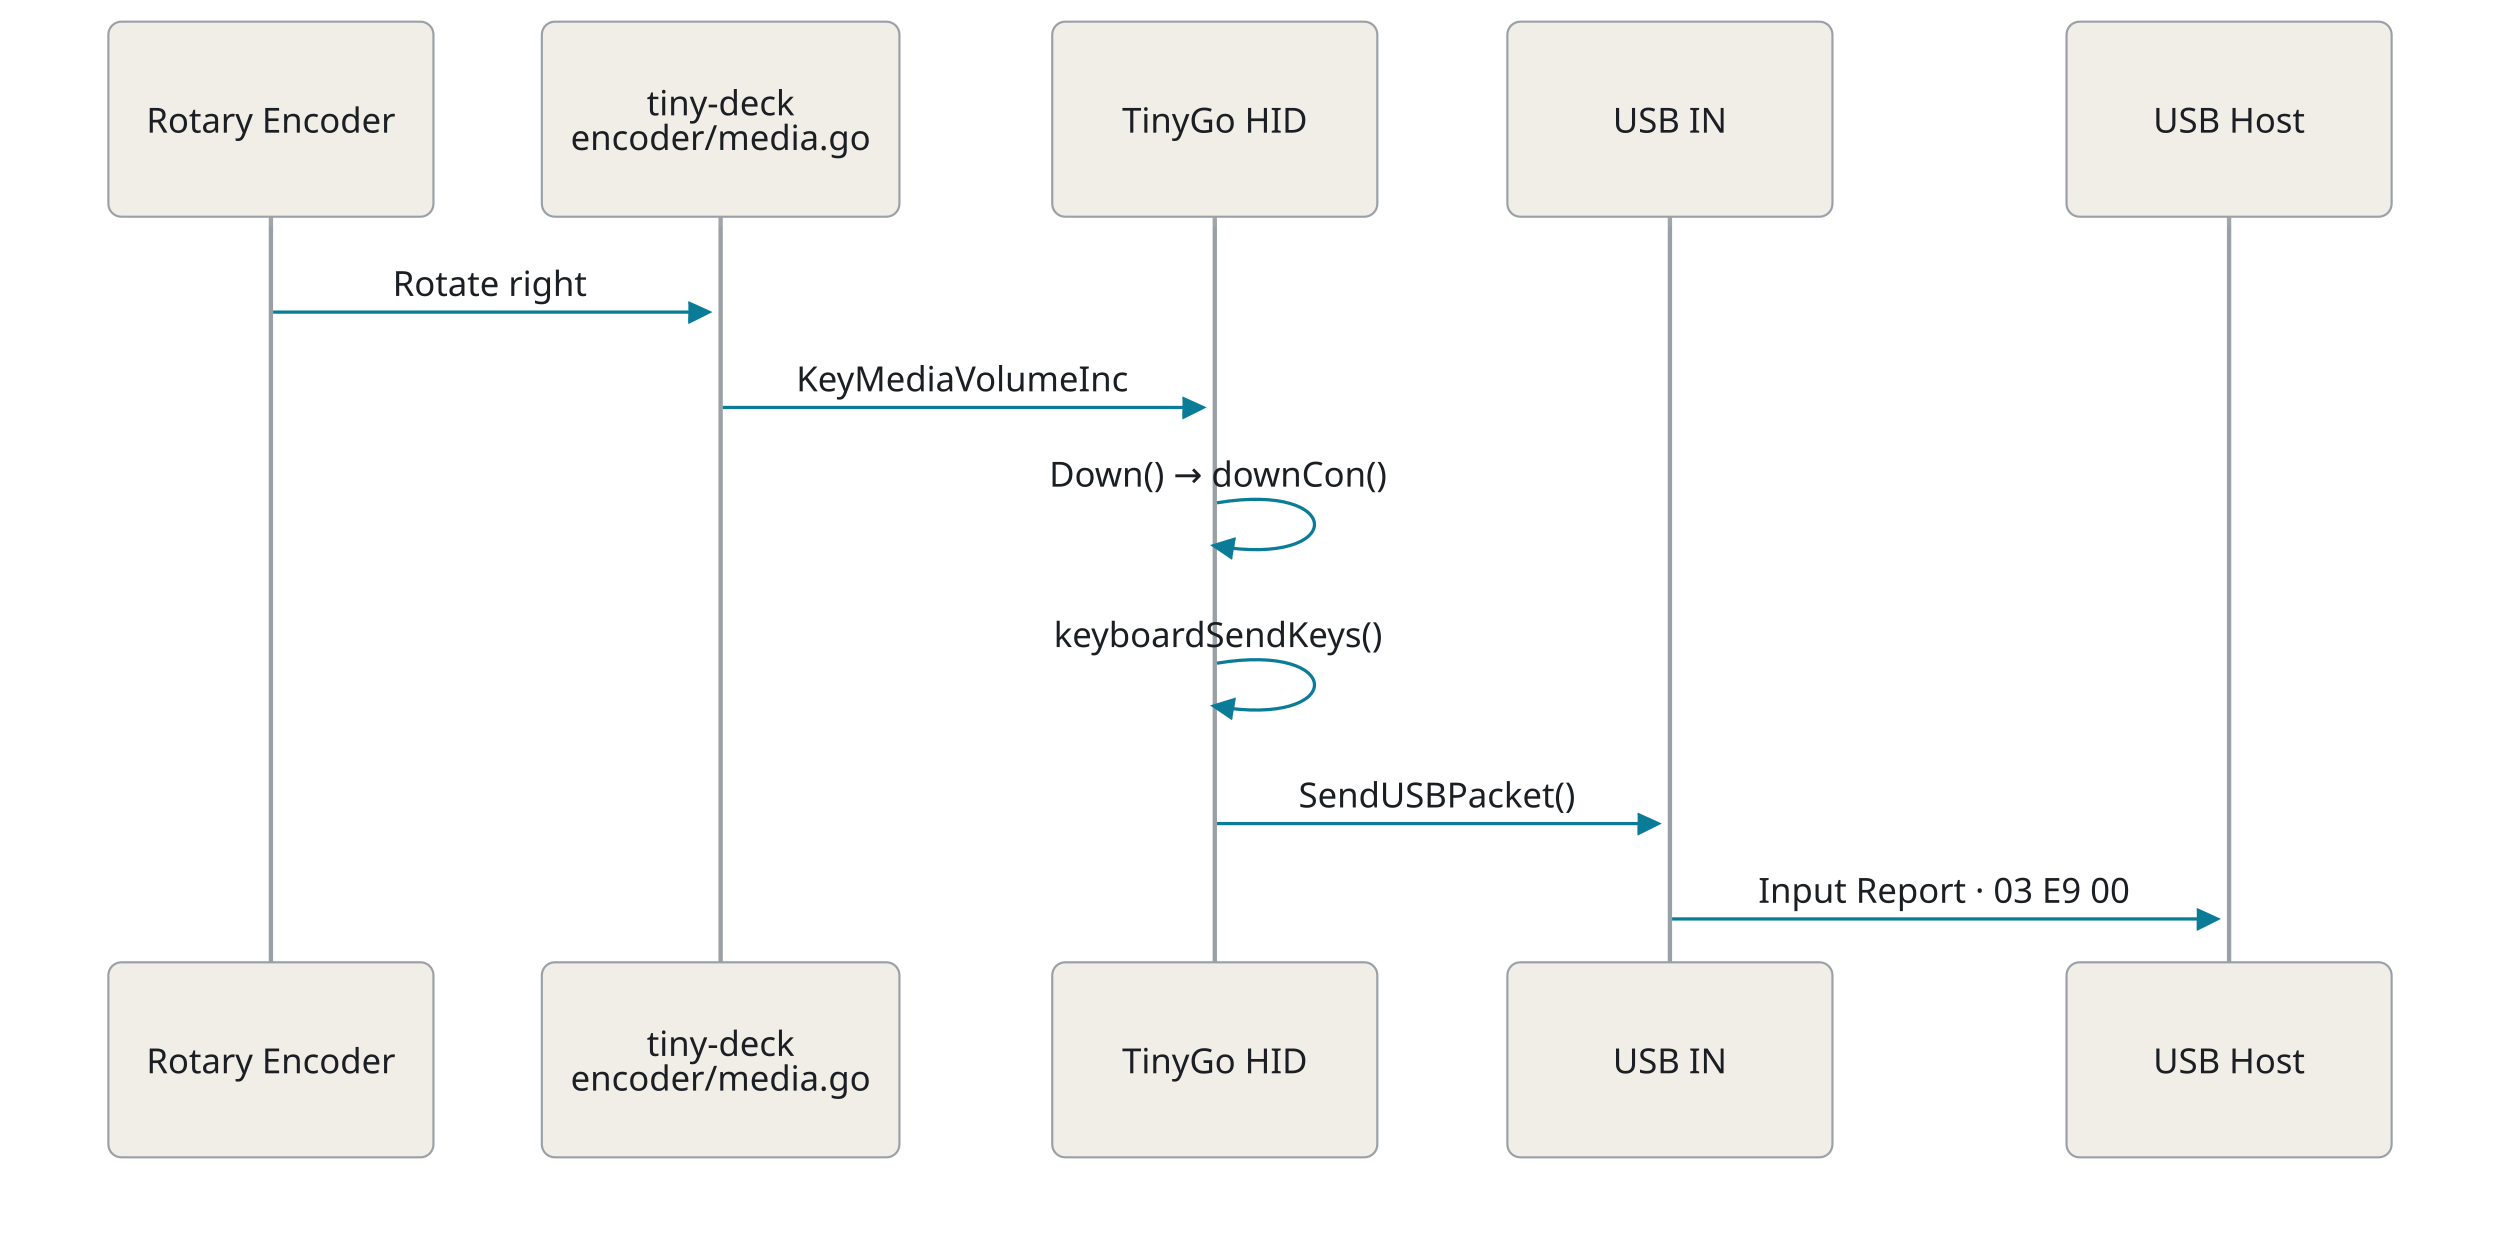
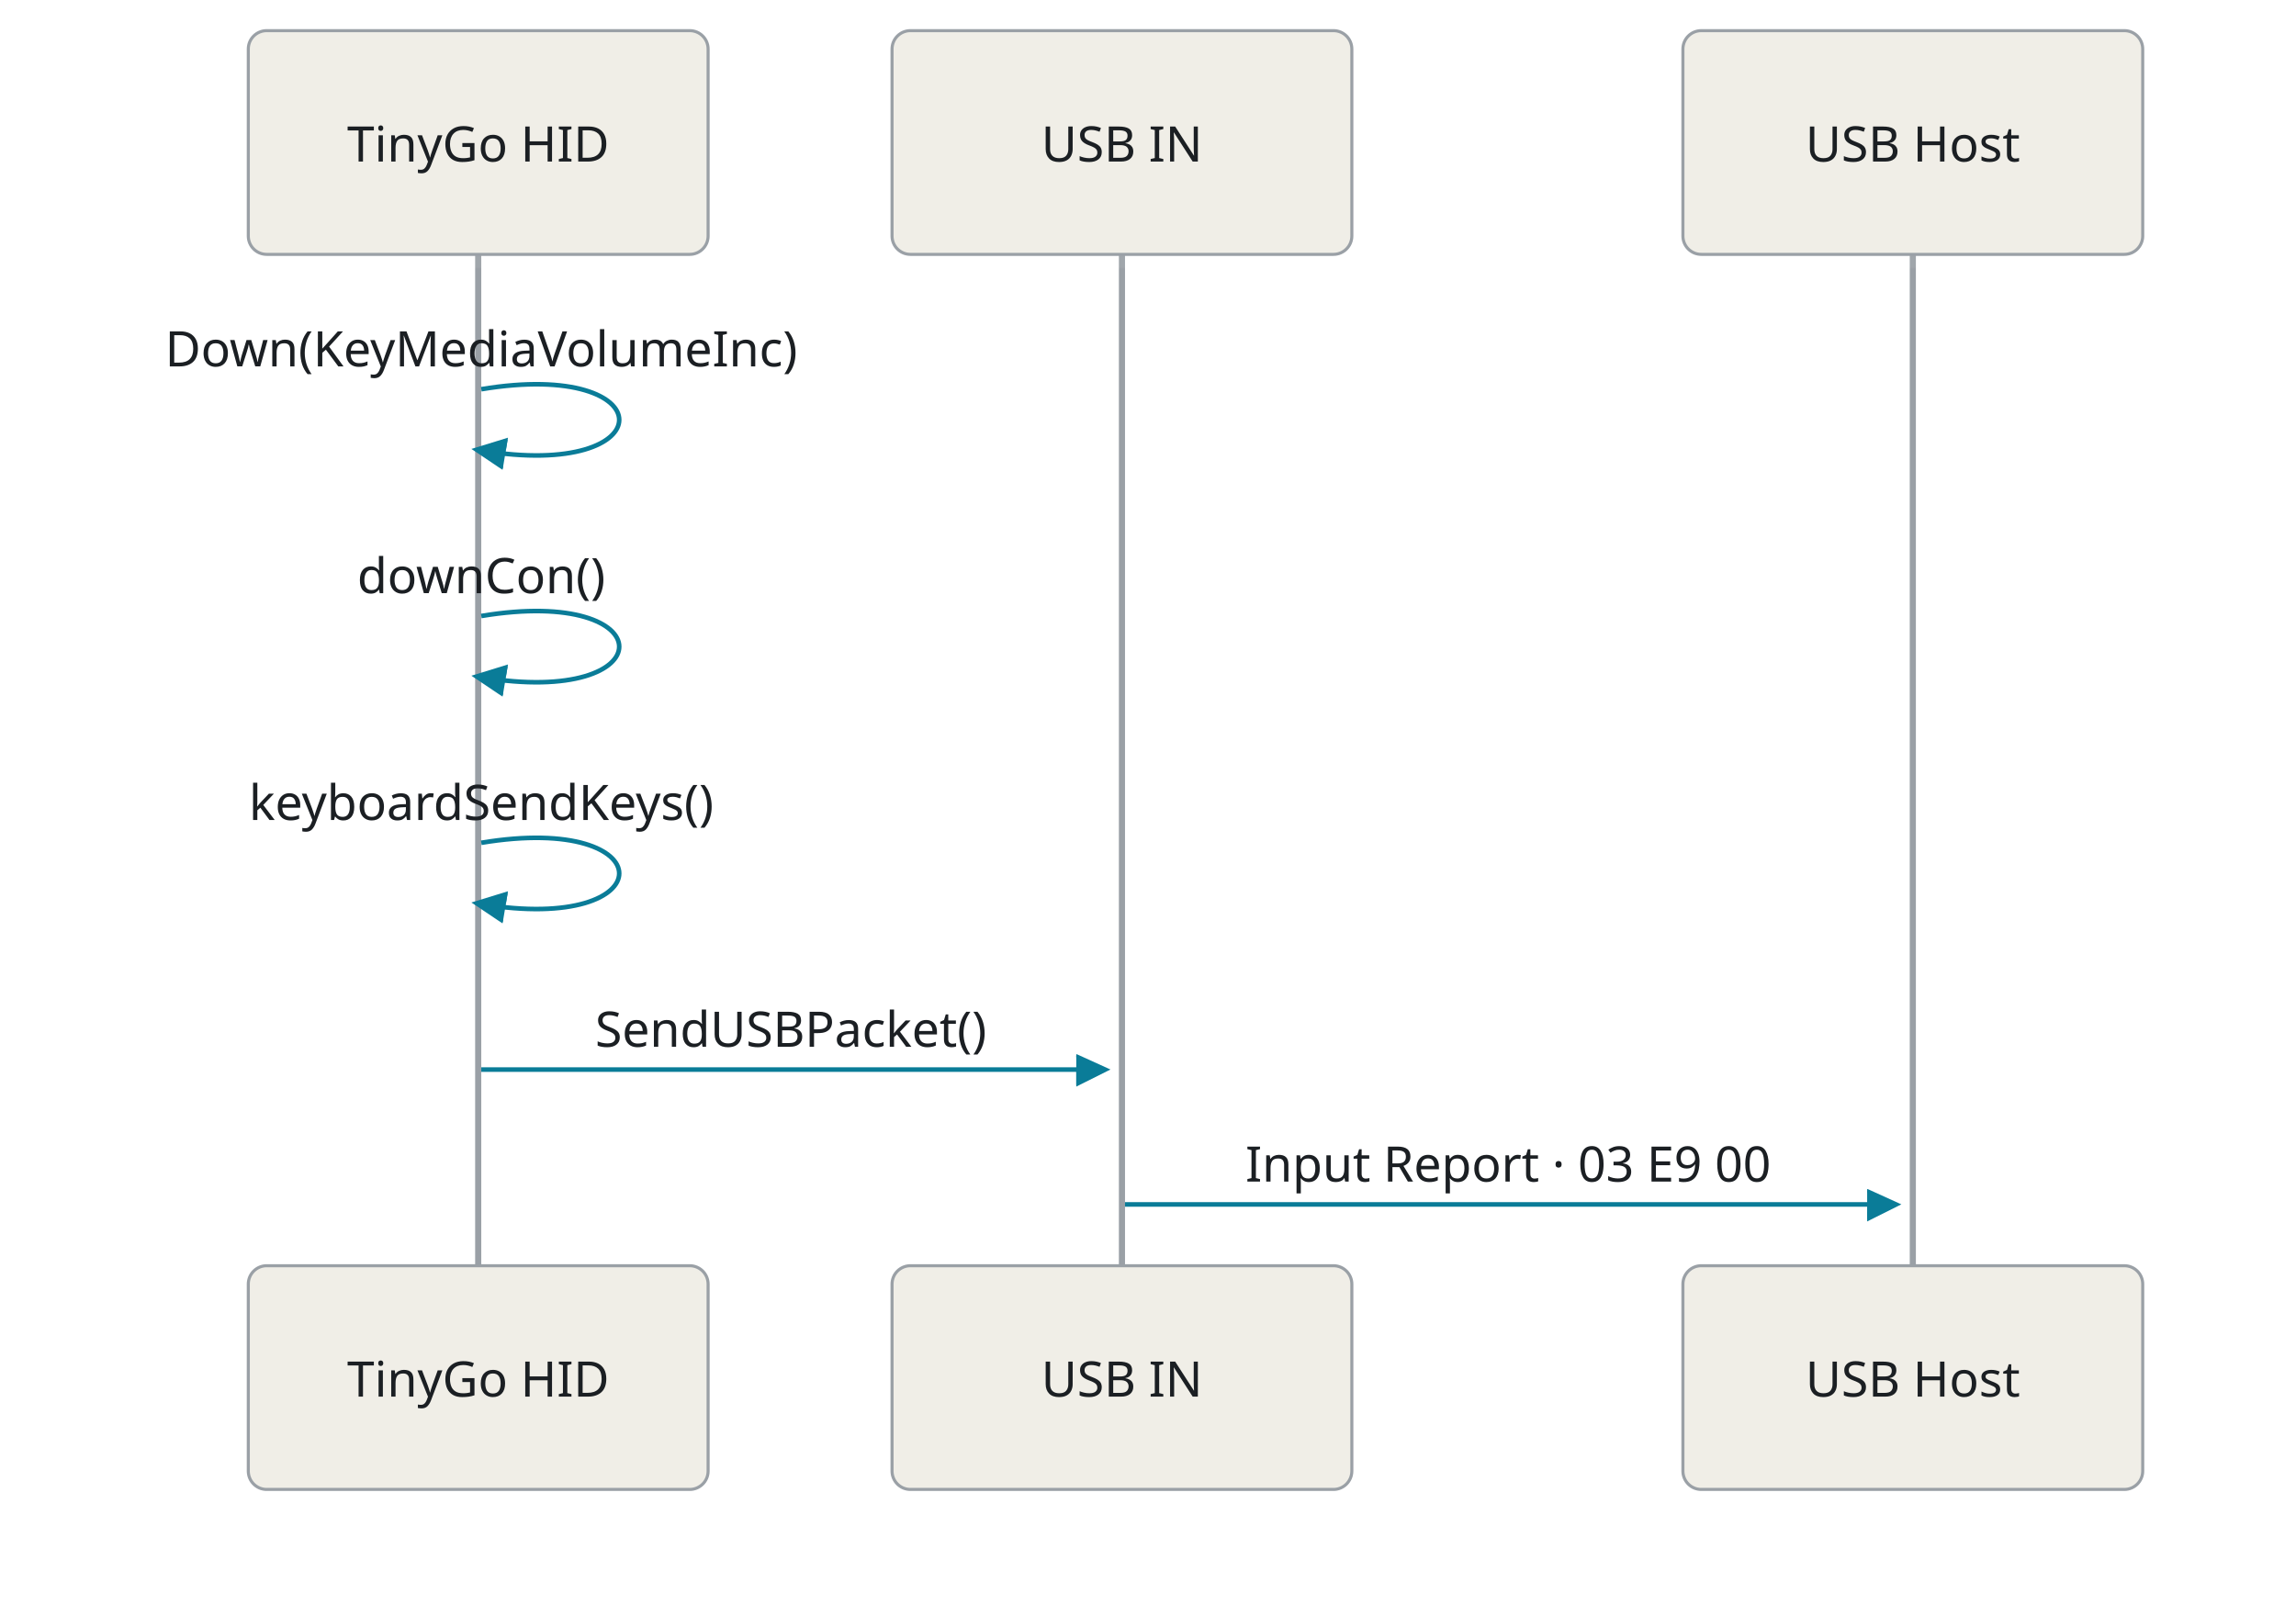
- <svg xmlns="http://www.w3.org/2000/svg" id="my-svg" width="100%" style="max-width: 1153.5px; background-color: white;" viewBox="-50 -10 1153.5 575" role="graphics-document document" aria-roledescription="sequence">
+ <svg xmlns="http://www.w3.org/2000/svg" id="my-svg" width="100%" style="max-width: 749px; background-color: white;" viewBox="-81 -10 749 527" role="graphics-document document" aria-roledescription="sequence">
  <g>
-     <rect x="903.5" y="434" fill="#eaeaea" stroke="#666" width="150" height="90" name="HOST" rx="6" ry="6" class="actor actor-bottom" data-look="neo" filter="url(#my-svg-drop-shadow)" />
-     <text x="978.5" y="479" dominant-baseline="central" alignment-baseline="central" class="actor actor-box" style="text-anchor: middle; font-size: 16px; font-weight: 400; font-family: &quot;Hiragino Sans&quot;, sans-serif;">
-       <tspan x="978.5" dy="0">USB Host</tspan>
+     <rect x="468" y="403" fill="#eaeaea" stroke="#666" width="150" height="73" name="HOST" rx="6" ry="6" class="actor actor-bottom" data-look="neo" filter="url(#my-svg-drop-shadow)" />
+     <text x="543" y="439.5" dominant-baseline="central" alignment-baseline="central" class="actor actor-box" style="text-anchor: middle; font-size: 16px; font-weight: 400; font-family: &quot;Hiragino Sans&quot;, sans-serif;">
+       <tspan x="543" dy="0">USB Host</tspan>
    </text>
  </g>
  <g>
-     <rect x="645.5" y="434" fill="#eaeaea" stroke="#666" width="150" height="90" name="USB" rx="6" ry="6" class="actor actor-bottom" data-look="neo" filter="url(#my-svg-drop-shadow)" />
-     <text x="720.5" y="479" dominant-baseline="central" alignment-baseline="central" class="actor actor-box" style="text-anchor: middle; font-size: 16px; font-weight: 400; font-family: &quot;Hiragino Sans&quot;, sans-serif;">
-       <tspan x="720.5" dy="0">USB IN</tspan>
+     <rect x="210" y="403" fill="#eaeaea" stroke="#666" width="150" height="73" name="USB" rx="6" ry="6" class="actor actor-bottom" data-look="neo" filter="url(#my-svg-drop-shadow)" />
+     <text x="285" y="439.5" dominant-baseline="central" alignment-baseline="central" class="actor actor-box" style="text-anchor: middle; font-size: 16px; font-weight: 400; font-family: &quot;Hiragino Sans&quot;, sans-serif;">
+       <tspan x="285" dy="0">USB IN</tspan>
    </text>
  </g>
  <g>
-     <rect x="435.5" y="434" fill="#eaeaea" stroke="#666" width="150" height="90" name="TG" rx="6" ry="6" class="actor actor-bottom" data-look="neo" filter="url(#my-svg-drop-shadow)" />
-     <text x="510.5" y="479" dominant-baseline="central" alignment-baseline="central" class="actor actor-box" style="text-anchor: middle; font-size: 16px; font-weight: 400; font-family: &quot;Hiragino Sans&quot;, sans-serif;">
-       <tspan x="510.5" dy="0">TinyGo HID</tspan>
+     <rect x="0" y="403" fill="#eaeaea" stroke="#666" width="150" height="73" name="TG" rx="6" ry="6" class="actor actor-bottom" data-look="neo" filter="url(#my-svg-drop-shadow)" />
+     <text x="75" y="439.5" dominant-baseline="central" alignment-baseline="central" class="actor actor-box" style="text-anchor: middle; font-size: 16px; font-weight: 400; font-family: &quot;Hiragino Sans&quot;, sans-serif;">
+       <tspan x="75" dy="0">TinyGo HID</tspan>
    </text>
  </g>
  <g>
-     <rect x="200" y="434" fill="#eaeaea" stroke="#666" width="165" height="90" name="TD" rx="6" ry="6" class="actor actor-bottom" data-look="neo" filter="url(#my-svg-drop-shadow)" />
-     <text x="282.5" y="479" dominant-baseline="central" alignment-baseline="central" class="actor actor-box" style="text-anchor: middle; font-size: 16px; font-weight: 400; font-family: &quot;Hiragino Sans&quot;, sans-serif;">
-       <tspan x="282.5" dy="-8">tiny-deck</tspan>
-     </text>
-     <text x="282.5" y="479" dominant-baseline="central" alignment-baseline="central" class="actor actor-box" style="text-anchor: middle; font-size: 16px; font-weight: 400; font-family: &quot;Hiragino Sans&quot;, sans-serif;">
-       <tspan x="282.5" dy="8">encoder/media.go</tspan>
-     </text>
-   </g>
-   <g>
-     <rect x="0" y="434" fill="#eaeaea" stroke="#666" width="150" height="90" name="ENC" rx="6" ry="6" class="actor actor-bottom" data-look="neo" filter="url(#my-svg-drop-shadow)" />
-     <text x="75" y="479" dominant-baseline="central" alignment-baseline="central" class="actor actor-box" style="text-anchor: middle; font-size: 16px; font-weight: 400; font-family: &quot;Hiragino Sans&quot;, sans-serif;">
-       <tspan x="75" dy="0">Rotary Encoder</tspan>
-     </text>
-   </g>
-   <g>
-     <line id="actor4" x1="978.5" y1="90" x2="978.5" y2="434" class="actor-line 200" stroke-width="0.5px" stroke="#999" name="HOST" data-et="life-line" data-id="HOST" />
-     <g id="root-4" data-look="neo" data-et="participant" data-type="participant" data-id="HOST">
-       <rect x="903.5" y="0" fill="#eaeaea" stroke="#666" width="150" height="90" name="HOST" rx="6" ry="6" class="actor actor-top" data-look="neo" filter="url(#my-svg-drop-shadow)" />
-       <text x="978.5" y="45" dominant-baseline="central" alignment-baseline="central" class="actor actor-box" style="text-anchor: middle; font-size: 16px; font-weight: 400; font-family: &quot;Hiragino Sans&quot;, sans-serif;">
-         <tspan x="978.5" dy="0">USB Host</tspan>
+     <line id="actor2" x1="543" y1="73" x2="543" y2="403" class="actor-line 200" stroke-width="0.5px" stroke="#999" name="HOST" data-et="life-line" data-id="HOST" />
+     <g id="root-2" data-look="neo" data-et="participant" data-type="participant" data-id="HOST">
+       <rect x="468" y="0" fill="#eaeaea" stroke="#666" width="150" height="73" name="HOST" rx="6" ry="6" class="actor actor-top" data-look="neo" filter="url(#my-svg-drop-shadow)" />
+       <text x="543" y="36.5" dominant-baseline="central" alignment-baseline="central" class="actor actor-box" style="text-anchor: middle; font-size: 16px; font-weight: 400; font-family: &quot;Hiragino Sans&quot;, sans-serif;">
+         <tspan x="543" dy="0">USB Host</tspan>
      </text>
    </g>
  </g>
  <g>
-     <line id="actor3" x1="720.5" y1="90" x2="720.5" y2="434" class="actor-line 200" stroke-width="0.5px" stroke="#999" name="USB" data-et="life-line" data-id="USB" />
-     <g id="root-3" data-look="neo" data-et="participant" data-type="participant" data-id="USB">
-       <rect x="645.5" y="0" fill="#eaeaea" stroke="#666" width="150" height="90" name="USB" rx="6" ry="6" class="actor actor-top" data-look="neo" filter="url(#my-svg-drop-shadow)" />
-       <text x="720.5" y="45" dominant-baseline="central" alignment-baseline="central" class="actor actor-box" style="text-anchor: middle; font-size: 16px; font-weight: 400; font-family: &quot;Hiragino Sans&quot;, sans-serif;">
-         <tspan x="720.5" dy="0">USB IN</tspan>
+     <line id="actor1" x1="285" y1="73" x2="285" y2="403" class="actor-line 200" stroke-width="0.5px" stroke="#999" name="USB" data-et="life-line" data-id="USB" />
+     <g id="root-1" data-look="neo" data-et="participant" data-type="participant" data-id="USB">
+       <rect x="210" y="0" fill="#eaeaea" stroke="#666" width="150" height="73" name="USB" rx="6" ry="6" class="actor actor-top" data-look="neo" filter="url(#my-svg-drop-shadow)" />
+       <text x="285" y="36.5" dominant-baseline="central" alignment-baseline="central" class="actor actor-box" style="text-anchor: middle; font-size: 16px; font-weight: 400; font-family: &quot;Hiragino Sans&quot;, sans-serif;">
+         <tspan x="285" dy="0">USB IN</tspan>
      </text>
    </g>
  </g>
  <g>
-     <line id="actor2" x1="510.5" y1="90" x2="510.5" y2="434" class="actor-line 200" stroke-width="0.5px" stroke="#999" name="TG" data-et="life-line" data-id="TG" />
-     <g id="root-2" data-look="neo" data-et="participant" data-type="participant" data-id="TG">
-       <rect x="435.5" y="0" fill="#eaeaea" stroke="#666" width="150" height="90" name="TG" rx="6" ry="6" class="actor actor-top" data-look="neo" filter="url(#my-svg-drop-shadow)" />
-       <text x="510.5" y="45" dominant-baseline="central" alignment-baseline="central" class="actor actor-box" style="text-anchor: middle; font-size: 16px; font-weight: 400; font-family: &quot;Hiragino Sans&quot;, sans-serif;">
-         <tspan x="510.5" dy="0">TinyGo HID</tspan>
-       </text>
-     </g>
-   </g>
-   <g>
-     <line id="actor1" x1="282.5" y1="90" x2="282.5" y2="434" class="actor-line 200" stroke-width="0.5px" stroke="#999" name="TD" data-et="life-line" data-id="TD" />
-     <g id="root-1" data-look="neo" data-et="participant" data-type="participant" data-id="TD">
-       <rect x="200" y="0" fill="#eaeaea" stroke="#666" width="165" height="90" name="TD" rx="6" ry="6" class="actor actor-top" data-look="neo" filter="url(#my-svg-drop-shadow)" />
-       <text x="282.5" y="45" dominant-baseline="central" alignment-baseline="central" class="actor actor-box" style="text-anchor: middle; font-size: 16px; font-weight: 400; font-family: &quot;Hiragino Sans&quot;, sans-serif;">
-         <tspan x="282.5" dy="-8">tiny-deck</tspan>
-       </text>
-       <text x="282.5" y="45" dominant-baseline="central" alignment-baseline="central" class="actor actor-box" style="text-anchor: middle; font-size: 16px; font-weight: 400; font-family: &quot;Hiragino Sans&quot;, sans-serif;">
-         <tspan x="282.5" dy="8">encoder/media.go</tspan>
-       </text>
-     </g>
-   </g>
-   <g>
-     <line id="actor0" x1="75" y1="90" x2="75" y2="434" class="actor-line 200" stroke-width="0.5px" stroke="#999" name="ENC" data-et="life-line" data-id="ENC" />
-     <g id="root-0" data-look="neo" data-et="participant" data-type="participant" data-id="ENC">
-       <rect x="0" y="0" fill="#eaeaea" stroke="#666" width="150" height="90" name="ENC" rx="6" ry="6" class="actor actor-top" data-look="neo" filter="url(#my-svg-drop-shadow)" />
-       <text x="75" y="45" dominant-baseline="central" alignment-baseline="central" class="actor actor-box" style="text-anchor: middle; font-size: 16px; font-weight: 400; font-family: &quot;Hiragino Sans&quot;, sans-serif;">
-         <tspan x="75" dy="0">Rotary Encoder</tspan>
+     <line id="actor0" x1="75" y1="73" x2="75" y2="403" class="actor-line 200" stroke-width="0.5px" stroke="#999" name="TG" data-et="life-line" data-id="TG" />
+     <g id="root-0" data-look="neo" data-et="participant" data-type="participant" data-id="TG">
+       <rect x="0" y="0" fill="#eaeaea" stroke="#666" width="150" height="73" name="TG" rx="6" ry="6" class="actor actor-top" data-look="neo" filter="url(#my-svg-drop-shadow)" />
+       <text x="75" y="36.5" dominant-baseline="central" alignment-baseline="central" class="actor actor-box" style="text-anchor: middle; font-size: 16px; font-weight: 400; font-family: &quot;Hiragino Sans&quot;, sans-serif;">
+         <tspan x="75" dy="0">TinyGo HID</tspan>
      </text>
    </g>
  </g>
  <style>#my-svg{font-family:Hiragino Sans,sans-serif;font-size:18px;fill:#1b1f23;}@keyframes edge-animation-frame{from{stroke-dashoffset:0;}}@keyframes dash{to{stroke-dashoffset:0;}}#my-svg .edge-animation-slow{stroke-dasharray:9,5!important;stroke-dashoffset:900;animation:dash 50s linear infinite;stroke-linecap:round;}#my-svg .edge-animation-fast{stroke-dasharray:9,5!important;stroke-dashoffset:900;animation:dash 20s linear infinite;stroke-linecap:round;}#my-svg .error-icon{fill:#fbfaf7;}#my-svg .error-text{fill:#040508;stroke:#040508;}#my-svg .edge-thickness-normal{stroke-width:1px;}#my-svg .edge-thickness-thick{stroke-width:3.5px;}#my-svg .edge-pattern-solid{stroke-dasharray:0;}#my-svg .edge-thickness-invisible{stroke-width:0;fill:none;}#my-svg .edge-pattern-dashed{stroke-dasharray:3;}#my-svg .edge-pattern-dotted{stroke-dasharray:2;}#my-svg .marker{fill:#0a7c98;stroke:#0a7c98;}#my-svg .marker.cross{stroke:#0a7c98;}#my-svg svg{font-family:Hiragino Sans,sans-serif;font-size:18px;}#my-svg p{margin:0;}#my-svg .actor{stroke:#9aa0a6;fill:#f0eee7;stroke-width:1;}#my-svg rect.actor.outer-path[data-look="neo"]{filter:drop-shadow( 1px 2px 2px rgba(185,185,185,1));}#my-svg rect.note[data-look="neo"]{stroke:#0a7c98;fill:#d9eef2;filter:drop-shadow( 1px 2px 2px rgba(185,185,185,1));}#my-svg text.actor&gt;tspan{fill:#1b1f23;stroke:none;}#my-svg .actor-line{stroke:#9aa0a6;}#my-svg .innerArc{stroke-width:1.5;stroke-dasharray:none;}#my-svg .messageLine0{stroke-width:1.5;stroke-dasharray:none;stroke:#0a7c98;}#my-svg .messageLine1{stroke-width:1.5;stroke-dasharray:2,2;stroke:#0a7c98;}#my-svg [id$="-arrowhead"] path{fill:#0a7c98;stroke:#0a7c98;}#my-svg .sequenceNumber{fill:#f58367;}#my-svg [id$="-sequencenumber"]{fill:#0a7c98;}#my-svg [id$="-crosshead"] path{fill:#0a7c98;stroke:#0a7c98;}#my-svg .messageText{fill:#1b1f23;stroke:none;}#my-svg .labelBox{stroke:#9aa0a6;fill:#f0eee7;filter:drop-shadow( 1px 2px 2px rgba(185,185,185,1));}#my-svg .labelText,#my-svg .labelText&gt;tspan{fill:#1b1f23;stroke:none;}#my-svg .loopText,#my-svg .loopText&gt;tspan{fill:#1b1f23;stroke:none;}#my-svg .sectionTitle,#my-svg .sectionTitle&gt;tspan{fill:#1b1f23;stroke:none;}#my-svg .loopLine{stroke-width:2px;stroke-dasharray:2,2;stroke:#9aa0a6;fill:#9aa0a6;}#my-svg .note{stroke:#0a7c98;fill:#d9eef2;}#my-svg .noteText,#my-svg .noteText&gt;tspan{fill:#1b1f23;stroke:none;}#my-svg .activation0{fill:#fbfaf7;stroke:hsl(45, 33.333%, 87.647%);}#my-svg .activation1{fill:#fbfaf7;stroke:hsl(45, 33.333%, 87.647%);}#my-svg .activation2{fill:#fbfaf7;stroke:hsl(45, 33.333%, 87.647%);}#my-svg .actorPopupMenu{position:absolute;}#my-svg .actorPopupMenuPanel{position:absolute;fill:#f0eee7;box-shadow:0px 8px 16px 0px rgba(0,0,0,0.2);filter:drop-shadow(3px 5px 2px rgb(0 0 0 / 0.4));}#my-svg .actor-man circle,#my-svg line{fill:#f0eee7;stroke-width:2px;}#my-svg g rect.rect{filter:drop-shadow( 1px 2px 2px rgba(185,185,185,1));stroke:#9aa0a6;}#my-svg .node .neo-node{stroke:#9aa0a6;}#my-svg [data-look="neo"].node rect,#my-svg [data-look="neo"].cluster rect,#my-svg [data-look="neo"].node polygon{stroke:url(#my-svg-gradient);filter:drop-shadow( 1px 2px 2px rgba(185,185,185,1));}#my-svg [data-look="neo"].swimlane.cluster rect{filter:none;}#my-svg [data-look="neo"].node path{stroke:url(#my-svg-gradient);stroke-width:1px;}#my-svg [data-look="neo"].node .outer-path{filter:drop-shadow( 1px 2px 2px rgba(185,185,185,1));}#my-svg [data-look="neo"].node .neo-line path{stroke:#9aa0a6;filter:none;}#my-svg [data-look="neo"].node circle{stroke:url(#my-svg-gradient);filter:drop-shadow( 1px 2px 2px rgba(185,185,185,1));}#my-svg [data-look="neo"].node circle .state-start{fill:#000000;}#my-svg [data-look="neo"].icon-shape .icon{fill:url(#my-svg-gradient);filter:drop-shadow( 1px 2px 2px rgba(185,185,185,1));}#my-svg [data-look="neo"].icon-shape .icon-neo path{stroke:url(#my-svg-gradient);filter:drop-shadow( 1px 2px 2px rgba(185,185,185,1));}#my-svg :root{--mermaid-font-family:Hiragino Sans,sans-serif;}</style>
  <g />
  <defs>
    <symbol id="my-svg-computer" width="24" height="24">
      <path transform="scale(.5)" d="M2 2v13h20v-13h-20zm18 11h-16v-9h16v9zm-10.228 6l.466-1h3.524l.467 1h-4.457zm14.228 3h-24l2-6h2.104l-1.33 4h18.45l-1.297-4h2.073l2 6zm-5-10h-14v-7h14v7z" />
    </symbol>
  </defs>
  <defs>
    <symbol id="my-svg-database" fill-rule="evenodd" clip-rule="evenodd">
      <path transform="scale(.5)" d="M12.258.001l.256.004.255.005.253.008.251.01.249.012.247.015.246.016.242.019.241.02.239.023.236.024.233.027.231.028.229.031.225.032.223.034.22.036.217.038.214.04.211.041.208.043.205.045.201.046.198.048.194.05.191.051.187.053.183.054.18.056.175.057.172.059.168.06.163.061.16.063.155.064.15.066.074.033.073.033.071.034.07.034.069.035.068.035.067.035.066.035.064.036.064.036.062.036.06.036.06.037.058.037.058.037.055.038.055.038.053.038.052.038.051.039.05.039.048.039.047.039.045.04.044.04.043.04.041.04.04.041.039.041.037.041.036.041.034.041.033.042.032.042.03.042.029.042.027.042.026.043.024.043.023.043.021.043.02.043.018.044.017.043.015.044.013.044.012.044.011.045.009.044.007.045.006.045.004.045.002.045.001.045v17l-.001.045-.002.045-.004.045-.006.045-.007.045-.009.044-.011.045-.012.044-.013.044-.015.044-.017.043-.018.044-.02.043-.021.043-.023.043-.024.043-.026.043-.027.042-.029.042-.03.042-.032.042-.033.042-.034.041-.036.041-.037.041-.039.041-.04.041-.041.04-.043.04-.044.04-.045.04-.047.039-.048.039-.05.039-.051.039-.052.038-.053.038-.055.038-.055.038-.058.037-.058.037-.06.037-.06.036-.062.036-.064.036-.064.036-.066.035-.067.035-.068.035-.069.035-.07.034-.071.034-.073.033-.074.033-.15.066-.155.064-.16.063-.163.061-.168.06-.172.059-.175.057-.18.056-.183.054-.187.053-.191.051-.194.05-.198.048-.201.046-.205.045-.208.043-.211.041-.214.04-.217.038-.22.036-.223.034-.225.032-.229.031-.231.028-.233.027-.236.024-.239.023-.241.02-.242.019-.246.016-.247.015-.249.012-.251.01-.253.008-.255.005-.256.004-.258.001-.258-.001-.256-.004-.255-.005-.253-.008-.251-.01-.249-.012-.247-.015-.245-.016-.243-.019-.241-.02-.238-.023-.236-.024-.234-.027-.231-.028-.228-.031-.226-.032-.223-.034-.22-.036-.217-.038-.214-.04-.211-.041-.208-.043-.204-.045-.201-.046-.198-.048-.195-.05-.19-.051-.187-.053-.184-.054-.179-.056-.176-.057-.172-.059-.167-.06-.164-.061-.159-.063-.155-.064-.151-.066-.074-.033-.072-.033-.072-.034-.07-.034-.069-.035-.068-.035-.067-.035-.066-.035-.064-.036-.063-.036-.062-.036-.061-.036-.06-.037-.058-.037-.057-.037-.056-.038-.055-.038-.053-.038-.052-.038-.051-.039-.049-.039-.049-.039-.046-.039-.046-.04-.044-.04-.043-.04-.041-.04-.04-.041-.039-.041-.037-.041-.036-.041-.034-.041-.033-.042-.032-.042-.03-.042-.029-.042-.027-.042-.026-.043-.024-.043-.023-.043-.021-.043-.02-.043-.018-.044-.017-.043-.015-.044-.013-.044-.012-.044-.011-.045-.009-.044-.007-.045-.006-.045-.004-.045-.002-.045-.001-.045v-17l.001-.045.002-.045.004-.045.006-.045.007-.045.009-.044.011-.045.012-.044.013-.044.015-.044.017-.043.018-.044.02-.043.021-.043.023-.043.024-.043.026-.043.027-.042.029-.042.03-.042.032-.042.033-.042.034-.041.036-.041.037-.041.039-.041.04-.041.041-.04.043-.04.044-.04.046-.04.046-.039.049-.039.049-.039.051-.039.052-.038.053-.038.055-.038.056-.038.057-.037.058-.037.06-.037.061-.036.062-.036.063-.036.064-.036.066-.035.067-.035.068-.035.069-.035.07-.034.072-.034.072-.033.074-.033.151-.066.155-.064.159-.063.164-.061.167-.06.172-.059.176-.057.179-.056.184-.054.187-.053.19-.051.195-.05.198-.048.201-.046.204-.045.208-.043.211-.041.214-.04.217-.038.22-.036.223-.034.226-.032.228-.031.231-.028.234-.027.236-.024.238-.023.241-.02.243-.019.245-.016.247-.015.249-.012.251-.01.253-.008.255-.005.256-.004.258-.001.258.001zm-9.258 20.499v.01l.001.021.003.021.004.022.005.021.006.022.007.022.009.023.01.022.011.023.012.023.013.023.015.023.016.024.017.023.018.024.019.024.021.024.022.025.023.024.024.025.052.049.056.05.061.051.066.051.07.051.075.051.079.052.084.052.088.052.092.052.097.052.102.051.105.052.11.052.114.051.119.051.123.051.127.05.131.05.135.05.139.048.144.049.147.047.152.047.155.047.16.045.163.045.167.043.171.043.176.041.178.041.183.039.187.039.19.037.194.035.197.035.202.033.204.031.209.03.212.029.216.027.219.025.222.024.226.021.23.02.233.018.236.016.24.015.243.012.246.01.249.008.253.005.256.004.259.001.26-.001.257-.004.254-.005.25-.008.247-.011.244-.012.241-.014.237-.016.233-.018.231-.021.226-.021.224-.024.22-.026.216-.027.212-.028.21-.031.205-.031.202-.034.198-.034.194-.036.191-.037.187-.039.183-.04.179-.04.175-.042.172-.043.168-.044.163-.045.16-.046.155-.046.152-.047.148-.048.143-.049.139-.049.136-.05.131-.05.126-.05.123-.051.118-.052.114-.051.11-.052.106-.052.101-.052.096-.052.092-.052.088-.053.083-.051.079-.052.074-.052.07-.051.065-.051.06-.051.056-.05.051-.05.023-.024.023-.025.021-.024.02-.024.019-.024.018-.024.017-.024.015-.023.014-.024.013-.023.012-.023.01-.023.01-.022.008-.022.006-.022.006-.022.004-.022.004-.021.001-.021.001-.021v-4.127l-.077.055-.08.053-.083.054-.085.053-.087.052-.09.052-.093.051-.095.05-.097.05-.1.049-.102.049-.105.048-.106.047-.109.047-.111.046-.114.045-.115.045-.118.044-.12.043-.122.042-.124.042-.126.041-.128.04-.13.04-.132.038-.134.038-.135.037-.138.037-.139.035-.142.035-.143.034-.144.033-.147.032-.148.031-.15.03-.151.03-.153.029-.154.027-.156.027-.158.026-.159.025-.161.024-.162.023-.163.022-.165.021-.166.02-.167.019-.169.018-.169.017-.171.016-.173.015-.173.014-.175.013-.175.012-.177.011-.178.01-.179.008-.179.008-.181.006-.182.005-.182.004-.184.003-.184.002h-.37l-.184-.002-.184-.003-.182-.004-.182-.005-.181-.006-.179-.008-.179-.008-.178-.01-.176-.011-.176-.012-.175-.013-.173-.014-.172-.015-.171-.016-.17-.017-.169-.018-.167-.019-.166-.02-.165-.021-.163-.022-.162-.023-.161-.024-.159-.025-.157-.026-.156-.027-.155-.027-.153-.029-.151-.03-.15-.03-.148-.031-.146-.032-.145-.033-.143-.034-.141-.035-.14-.035-.137-.037-.136-.037-.134-.038-.132-.038-.13-.04-.128-.04-.126-.041-.124-.042-.122-.042-.12-.044-.117-.043-.116-.045-.113-.045-.112-.046-.109-.047-.106-.047-.105-.048-.102-.049-.1-.049-.097-.05-.095-.05-.093-.052-.09-.051-.087-.052-.085-.053-.083-.054-.08-.054-.077-.054v4.127zm0-5.654v.011l.001.021.003.021.004.021.005.022.006.022.007.022.009.022.01.022.011.023.012.023.013.023.015.024.016.023.017.024.018.024.019.024.021.024.022.024.023.025.024.024.052.05.056.05.061.05.066.051.07.051.075.052.079.051.084.052.088.052.092.052.097.052.102.052.105.052.11.051.114.051.119.052.123.05.127.051.131.05.135.049.139.049.144.048.147.048.152.047.155.046.16.045.163.045.167.044.171.042.176.042.178.04.183.04.187.038.19.037.194.036.197.034.202.033.204.032.209.03.212.028.216.027.219.025.222.024.226.022.23.02.233.018.236.016.24.014.243.012.246.01.249.008.253.006.256.003.259.001.26-.001.257-.003.254-.006.25-.008.247-.01.244-.012.241-.015.237-.016.233-.018.231-.02.226-.022.224-.024.22-.025.216-.027.212-.029.21-.03.205-.032.202-.033.198-.035.194-.036.191-.037.187-.039.183-.039.179-.041.175-.042.172-.043.168-.044.163-.045.16-.045.155-.047.152-.047.148-.048.143-.048.139-.05.136-.049.131-.05.126-.051.123-.051.118-.051.114-.052.11-.052.106-.052.101-.052.096-.052.092-.052.088-.052.083-.052.079-.052.074-.051.07-.052.065-.051.06-.05.056-.051.051-.049.023-.025.023-.024.021-.025.02-.024.019-.024.018-.024.017-.024.015-.023.014-.023.013-.024.012-.022.01-.023.01-.023.008-.022.006-.022.006-.022.004-.021.004-.022.001-.021.001-.021v-4.139l-.077.054-.08.054-.083.054-.085.052-.087.053-.09.051-.093.051-.095.051-.097.05-.1.049-.102.049-.105.048-.106.047-.109.047-.111.046-.114.045-.115.044-.118.044-.12.044-.122.042-.124.042-.126.041-.128.04-.13.039-.132.039-.134.038-.135.037-.138.036-.139.036-.142.035-.143.033-.144.033-.147.033-.148.031-.15.03-.151.03-.153.028-.154.028-.156.027-.158.026-.159.025-.161.024-.162.023-.163.022-.165.021-.166.02-.167.019-.169.018-.169.017-.171.016-.173.015-.173.014-.175.013-.175.012-.177.011-.178.009-.179.009-.179.007-.181.007-.182.005-.182.004-.184.003-.184.002h-.37l-.184-.002-.184-.003-.182-.004-.182-.005-.181-.007-.179-.007-.179-.009-.178-.009-.176-.011-.176-.012-.175-.013-.173-.014-.172-.015-.171-.016-.17-.017-.169-.018-.167-.019-.166-.02-.165-.021-.163-.022-.162-.023-.161-.024-.159-.025-.157-.026-.156-.027-.155-.028-.153-.028-.151-.03-.15-.03-.148-.031-.146-.033-.145-.033-.143-.033-.141-.035-.14-.036-.137-.036-.136-.037-.134-.038-.132-.039-.13-.039-.128-.04-.126-.041-.124-.042-.122-.043-.12-.043-.117-.044-.116-.044-.113-.046-.112-.046-.109-.046-.106-.047-.105-.048-.102-.049-.1-.049-.097-.05-.095-.051-.093-.051-.09-.051-.087-.053-.085-.052-.083-.054-.08-.054-.077-.054v4.139zm0-5.666v.011l.001.02.003.022.004.021.005.022.006.021.007.022.009.023.01.022.011.023.012.023.013.023.015.023.016.024.017.024.018.023.019.024.021.025.022.024.023.024.024.025.052.05.056.05.061.05.066.051.07.051.075.052.079.051.084.052.088.052.092.052.097.052.102.052.105.051.11.052.114.051.119.051.123.051.127.05.131.05.135.05.139.049.144.048.147.048.152.047.155.046.16.045.163.045.167.043.171.043.176.042.178.04.183.04.187.038.19.037.194.036.197.034.202.033.204.032.209.03.212.028.216.027.219.025.222.024.226.021.23.02.233.018.236.017.24.014.243.012.246.01.249.008.253.006.256.003.259.001.26-.001.257-.003.254-.006.25-.008.247-.01.244-.013.241-.014.237-.016.233-.018.231-.02.226-.022.224-.024.22-.025.216-.027.212-.029.21-.03.205-.032.202-.033.198-.035.194-.036.191-.037.187-.039.183-.039.179-.041.175-.042.172-.043.168-.044.163-.045.16-.045.155-.047.152-.047.148-.048.143-.049.139-.049.136-.049.131-.051.126-.05.123-.051.118-.052.114-.051.11-.052.106-.052.101-.052.096-.052.092-.052.088-.052.083-.052.079-.052.074-.052.07-.051.065-.051.06-.051.056-.05.051-.049.023-.025.023-.025.021-.024.02-.024.019-.024.018-.024.017-.024.015-.023.014-.024.013-.023.012-.023.01-.022.01-.023.008-.022.006-.022.006-.022.004-.022.004-.021.001-.021.001-.021v-4.153l-.077.054-.08.054-.083.053-.085.053-.087.053-.09.051-.093.051-.095.051-.097.05-.1.049-.102.048-.105.048-.106.048-.109.046-.111.046-.114.046-.115.044-.118.044-.12.043-.122.043-.124.042-.126.041-.128.04-.13.039-.132.039-.134.038-.135.037-.138.036-.139.036-.142.034-.143.034-.144.033-.147.032-.148.032-.15.03-.151.03-.153.028-.154.028-.156.027-.158.026-.159.024-.161.024-.162.023-.163.023-.165.021-.166.02-.167.019-.169.018-.169.017-.171.016-.173.015-.173.014-.175.013-.175.012-.177.01-.178.01-.179.009-.179.007-.181.006-.182.006-.182.004-.184.003-.184.001-.185.001-.185-.001-.184-.001-.184-.003-.182-.004-.182-.006-.181-.006-.179-.007-.179-.009-.178-.01-.176-.01-.176-.012-.175-.013-.173-.014-.172-.015-.171-.016-.17-.017-.169-.018-.167-.019-.166-.02-.165-.021-.163-.023-.162-.023-.161-.024-.159-.024-.157-.026-.156-.027-.155-.028-.153-.028-.151-.03-.15-.03-.148-.032-.146-.032-.145-.033-.143-.034-.141-.034-.14-.036-.137-.036-.136-.037-.134-.038-.132-.039-.13-.039-.128-.041-.126-.041-.124-.041-.122-.043-.12-.043-.117-.044-.116-.044-.113-.046-.112-.046-.109-.046-.106-.048-.105-.048-.102-.048-.1-.05-.097-.049-.095-.051-.093-.051-.09-.052-.087-.052-.085-.053-.083-.053-.08-.054-.077-.054v4.153zm8.74-8.179l-.257.004-.254.005-.25.008-.247.011-.244.012-.241.014-.237.016-.233.018-.231.021-.226.022-.224.023-.22.026-.216.027-.212.028-.21.031-.205.032-.202.033-.198.034-.194.036-.191.038-.187.038-.183.04-.179.041-.175.042-.172.043-.168.043-.163.045-.16.046-.155.046-.152.048-.148.048-.143.048-.139.049-.136.05-.131.05-.126.051-.123.051-.118.051-.114.052-.11.052-.106.052-.101.052-.096.052-.092.052-.088.052-.083.052-.079.052-.074.051-.07.052-.065.051-.06.05-.056.05-.051.05-.023.025-.023.024-.021.024-.02.025-.019.024-.018.024-.017.023-.015.024-.014.023-.013.023-.012.023-.01.023-.01.022-.008.022-.006.023-.006.021-.004.022-.004.021-.001.021-.001.021.001.021.001.021.004.021.004.022.006.021.006.023.008.022.01.022.01.023.012.023.013.023.014.023.015.024.017.023.018.024.019.024.02.025.021.024.023.024.023.025.051.05.056.05.06.05.065.051.07.052.074.051.079.052.083.052.088.052.092.052.096.052.101.052.106.052.11.052.114.052.118.051.123.051.126.051.131.05.136.05.139.049.143.048.148.048.152.048.155.046.16.046.163.045.168.043.172.043.175.042.179.041.183.04.187.038.191.038.194.036.198.034.202.033.205.032.21.031.212.028.216.027.22.026.224.023.226.022.231.021.233.018.237.016.241.014.244.012.247.011.25.008.254.005.257.004.26.001.26-.001.257-.004.254-.005.25-.008.247-.011.244-.012.241-.014.237-.016.233-.018.231-.021.226-.022.224-.023.22-.026.216-.027.212-.028.21-.031.205-.032.202-.033.198-.034.194-.036.191-.038.187-.038.183-.04.179-.041.175-.042.172-.043.168-.043.163-.045.16-.046.155-.046.152-.048.148-.048.143-.048.139-.049.136-.05.131-.05.126-.051.123-.051.118-.051.114-.052.11-.052.106-.052.101-.052.096-.052.092-.052.088-.052.083-.052.079-.052.074-.051.07-.052.065-.051.06-.05.056-.05.051-.05.023-.025.023-.024.021-.024.02-.025.019-.024.018-.024.017-.023.015-.024.014-.023.013-.023.012-.023.01-.023.01-.022.008-.022.006-.023.006-.021.004-.022.004-.021.001-.021.001-.021-.001-.021-.001-.021-.004-.021-.004-.022-.006-.021-.006-.023-.008-.022-.01-.022-.01-.023-.012-.023-.013-.023-.014-.023-.015-.024-.017-.023-.018-.024-.019-.024-.02-.025-.021-.024-.023-.024-.023-.025-.051-.05-.056-.05-.06-.05-.065-.051-.07-.052-.074-.051-.079-.052-.083-.052-.088-.052-.092-.052-.096-.052-.101-.052-.106-.052-.11-.052-.114-.052-.118-.051-.123-.051-.126-.051-.131-.05-.136-.05-.139-.049-.143-.048-.148-.048-.152-.048-.155-.046-.16-.046-.163-.045-.168-.043-.172-.043-.175-.042-.179-.041-.183-.04-.187-.038-.191-.038-.194-.036-.198-.034-.202-.033-.205-.032-.21-.031-.212-.028-.216-.027-.22-.026-.224-.023-.226-.022-.231-.021-.233-.018-.237-.016-.241-.014-.244-.012-.247-.011-.25-.008-.254-.005-.257-.004-.26-.001-.26.001z" />
    </symbol>
  </defs>
  <defs>
    <symbol id="my-svg-clock" width="24" height="24">
      <path transform="scale(.5)" d="M12 2c5.514 0 10 4.486 10 10s-4.486 10-10 10-10-4.486-10-10 4.486-10 10-10zm0-2c-6.627 0-12 5.373-12 12s5.373 12 12 12 12-5.373 12-12-5.373-12-12-12zm5.848 12.459c.202.038.202.333.001.372-1.907.361-6.045 1.111-6.547 1.111-.719 0-1.301-.582-1.301-1.301 0-.512.77-5.447 1.125-7.445.034-.192.312-.181.343.014l.985 6.238 5.394 1.011z" />
    </symbol>
  </defs>
  <defs>
    <marker id="my-svg-arrowhead" refX="7.9" refY="5" markerUnits="userSpaceOnUse" markerWidth="12" markerHeight="12" orient="auto-start-reverse">
      <path d="M -1 0 L 10 5 L 0 10 z" />
    </marker>
  </defs>
  <defs>
    <marker id="my-svg-crosshead" markerWidth="15" markerHeight="8" orient="auto" refX="4" refY="4.5">
      <path fill="none" stroke="#000000" stroke-width="1pt" d="M 1,2 L 6,7 M 6,2 L 1,7" style="stroke-dasharray: 0, 0;" />
    </marker>
  </defs>
  <defs>
    <marker id="my-svg-filled-head" refX="15.5" refY="7" markerWidth="20" markerHeight="28" orient="auto">
      <path d="M 18,7 L9,13 L14,7 L9,1 Z" />
    </marker>
  </defs>
  <defs>
    <marker id="my-svg-sequencenumber" refX="15" refY="15" markerWidth="60" markerHeight="40" orient="auto">
      <circle cx="15" cy="15" r="6" />
    </marker>
  </defs>
  <defs>
    <marker id="my-svg-solidTopArrowHead" refX="7.9" refY="7.25" markerUnits="userSpaceOnUse" markerWidth="12" markerHeight="12" orient="auto-start-reverse">
      <path d="M 0 0 L 10 8 L 0 8 z" />
    </marker>
  </defs>
  <defs>
    <marker id="my-svg-solidBottomArrowHead" refX="7.9" refY="0.75" markerUnits="userSpaceOnUse" markerWidth="12" markerHeight="12" orient="auto-start-reverse">
      <path d="M 0 0 L 10 0 L 0 8 z" />
    </marker>
  </defs>
  <defs>
    <marker id="my-svg-stickTopArrowHead" refX="7.5" refY="7" markerUnits="userSpaceOnUse" markerWidth="12" markerHeight="12" orient="auto-start-reverse">
      <path d="M 0 0 L 7 7" stroke="black" stroke-width="1.5" fill="none" />
    </marker>
  </defs>
  <defs>
    <marker id="my-svg-stickBottomArrowHead" refX="7.5" refY="0" markerUnits="userSpaceOnUse" markerWidth="12" markerHeight="12" orient="auto-start-reverse">
      <path d="M 0 7 L 7 0" stroke="black" stroke-width="1.5" fill="none" />
    </marker>
  </defs>
  <defs>
    <filter id="my-svg-drop-shadow" height="130%" width="130%">
      <feDropShadow dx="4" dy="4" stdDeviation="0" flood-opacity="0.06" flood-color="#FFFFFF" />
    </filter>
  </defs>
-   <text x="176" y="105" text-anchor="middle" dominant-baseline="middle" alignment-baseline="middle" class="messageText" dy="1em" style="font-family: &quot;Hiragino Sans&quot;, sans-serif; font-size: 16px; font-weight: 400;">Rotate right</text>
-   <line x1="76" y1="134" x2="275.5" y2="134" class="messageLine0" data-et="message" data-id="i0" data-from="ENC" data-to="TD" stroke-width="2" stroke="none" marker-end="url(#my-svg-arrowhead)" style="fill: none;" />
-   <text x="394" y="149" text-anchor="middle" dominant-baseline="middle" alignment-baseline="middle" class="messageText" dy="1em" style="font-family: &quot;Hiragino Sans&quot;, sans-serif; font-size: 16px; font-weight: 400;">KeyMediaVolumeInc</text>
-   <line x1="283.5" y1="178" x2="503.5" y2="178" class="messageLine0" data-et="message" data-id="i1" data-from="TD" data-to="TG" stroke-width="2" stroke="none" marker-end="url(#my-svg-arrowhead)" style="fill: none;" />
-   <text x="512" y="193" text-anchor="middle" dominant-baseline="middle" alignment-baseline="middle" class="messageText" dy="1em" style="font-family: &quot;Hiragino Sans&quot;, sans-serif; font-size: 16px; font-weight: 400;">Down() → downCon()</text>
-   <path d="M 511.5,222 C 571.5,212 571.5,252 511.5,242" class="messageLine0" data-et="message" data-id="i2" data-from="TG" data-to="TG" stroke-width="2" stroke="none" marker-end="url(#my-svg-arrowhead)" style="fill: none;" />
-   <text x="512" y="267" text-anchor="middle" dominant-baseline="middle" alignment-baseline="middle" class="messageText" dy="1em" style="font-family: &quot;Hiragino Sans&quot;, sans-serif; font-size: 16px; font-weight: 400;">keyboardSendKeys()</text>
-   <path d="M 511.5,296 C 571.5,286 571.5,326 511.5,316" class="messageLine0" data-et="message" data-id="i3" data-from="TG" data-to="TG" stroke-width="2" stroke="none" marker-end="url(#my-svg-arrowhead)" style="fill: none;" />
-   <text x="613" y="341" text-anchor="middle" dominant-baseline="middle" alignment-baseline="middle" class="messageText" dy="1em" style="font-family: &quot;Hiragino Sans&quot;, sans-serif; font-size: 16px; font-weight: 400;">SendUSBPacket()</text>
-   <line x1="511.5" y1="370" x2="713.5" y2="370" class="messageLine0" data-et="message" data-id="i4" data-from="TG" data-to="USB" stroke-width="2" stroke="none" marker-end="url(#my-svg-arrowhead)" style="fill: none;" />
-   <text x="847" y="385" text-anchor="middle" dominant-baseline="middle" alignment-baseline="middle" class="messageText" dy="1em" style="font-family: &quot;Hiragino Sans&quot;, sans-serif; font-size: 16px; font-weight: 400;">Input Report · 03 E9 00</text>
-   <line x1="721.5" y1="414" x2="971.5" y2="414" class="messageLine0" data-et="message" data-id="i5" data-from="USB" data-to="HOST" stroke-width="2" stroke="none" marker-end="url(#my-svg-arrowhead)" style="fill: none;" />
+   <text x="76" y="88" text-anchor="middle" dominant-baseline="middle" alignment-baseline="middle" class="messageText" dy="1em" style="font-family: &quot;Hiragino Sans&quot;, sans-serif; font-size: 16px; font-weight: 400;">Down(KeyMediaVolumeInc)</text>
+   <path d="M 76,117 C 136,107 136,147 76,137" class="messageLine0" data-et="message" data-id="i0" data-from="TG" data-to="TG" stroke-width="2" stroke="none" marker-end="url(#my-svg-arrowhead)" style="fill: none;" />
+   <text x="76" y="162" text-anchor="middle" dominant-baseline="middle" alignment-baseline="middle" class="messageText" dy="1em" style="font-family: &quot;Hiragino Sans&quot;, sans-serif; font-size: 16px; font-weight: 400;">downCon()</text>
+   <path d="M 76,191 C 136,181 136,221 76,211" class="messageLine0" data-et="message" data-id="i1" data-from="TG" data-to="TG" stroke-width="2" stroke="none" marker-end="url(#my-svg-arrowhead)" style="fill: none;" />
+   <text x="76" y="236" text-anchor="middle" dominant-baseline="middle" alignment-baseline="middle" class="messageText" dy="1em" style="font-family: &quot;Hiragino Sans&quot;, sans-serif; font-size: 16px; font-weight: 400;">keyboardSendKeys()</text>
+   <path d="M 76,265 C 136,255 136,295 76,285" class="messageLine0" data-et="message" data-id="i2" data-from="TG" data-to="TG" stroke-width="2" stroke="none" marker-end="url(#my-svg-arrowhead)" style="fill: none;" />
+   <text x="177" y="310" text-anchor="middle" dominant-baseline="middle" alignment-baseline="middle" class="messageText" dy="1em" style="font-family: &quot;Hiragino Sans&quot;, sans-serif; font-size: 16px; font-weight: 400;">SendUSBPacket()</text>
+   <line x1="76" y1="339" x2="278" y2="339" class="messageLine0" data-et="message" data-id="i3" data-from="TG" data-to="USB" stroke-width="2" stroke="none" marker-end="url(#my-svg-arrowhead)" style="fill: none;" />
+   <text x="411" y="354" text-anchor="middle" dominant-baseline="middle" alignment-baseline="middle" class="messageText" dy="1em" style="font-family: &quot;Hiragino Sans&quot;, sans-serif; font-size: 16px; font-weight: 400;">Input Report · 03 E9 00</text>
+   <line x1="286" y1="383" x2="536" y2="383" class="messageLine0" data-et="message" data-id="i4" data-from="USB" data-to="HOST" stroke-width="2" stroke="none" marker-end="url(#my-svg-arrowhead)" style="fill: none;" />
</svg>
